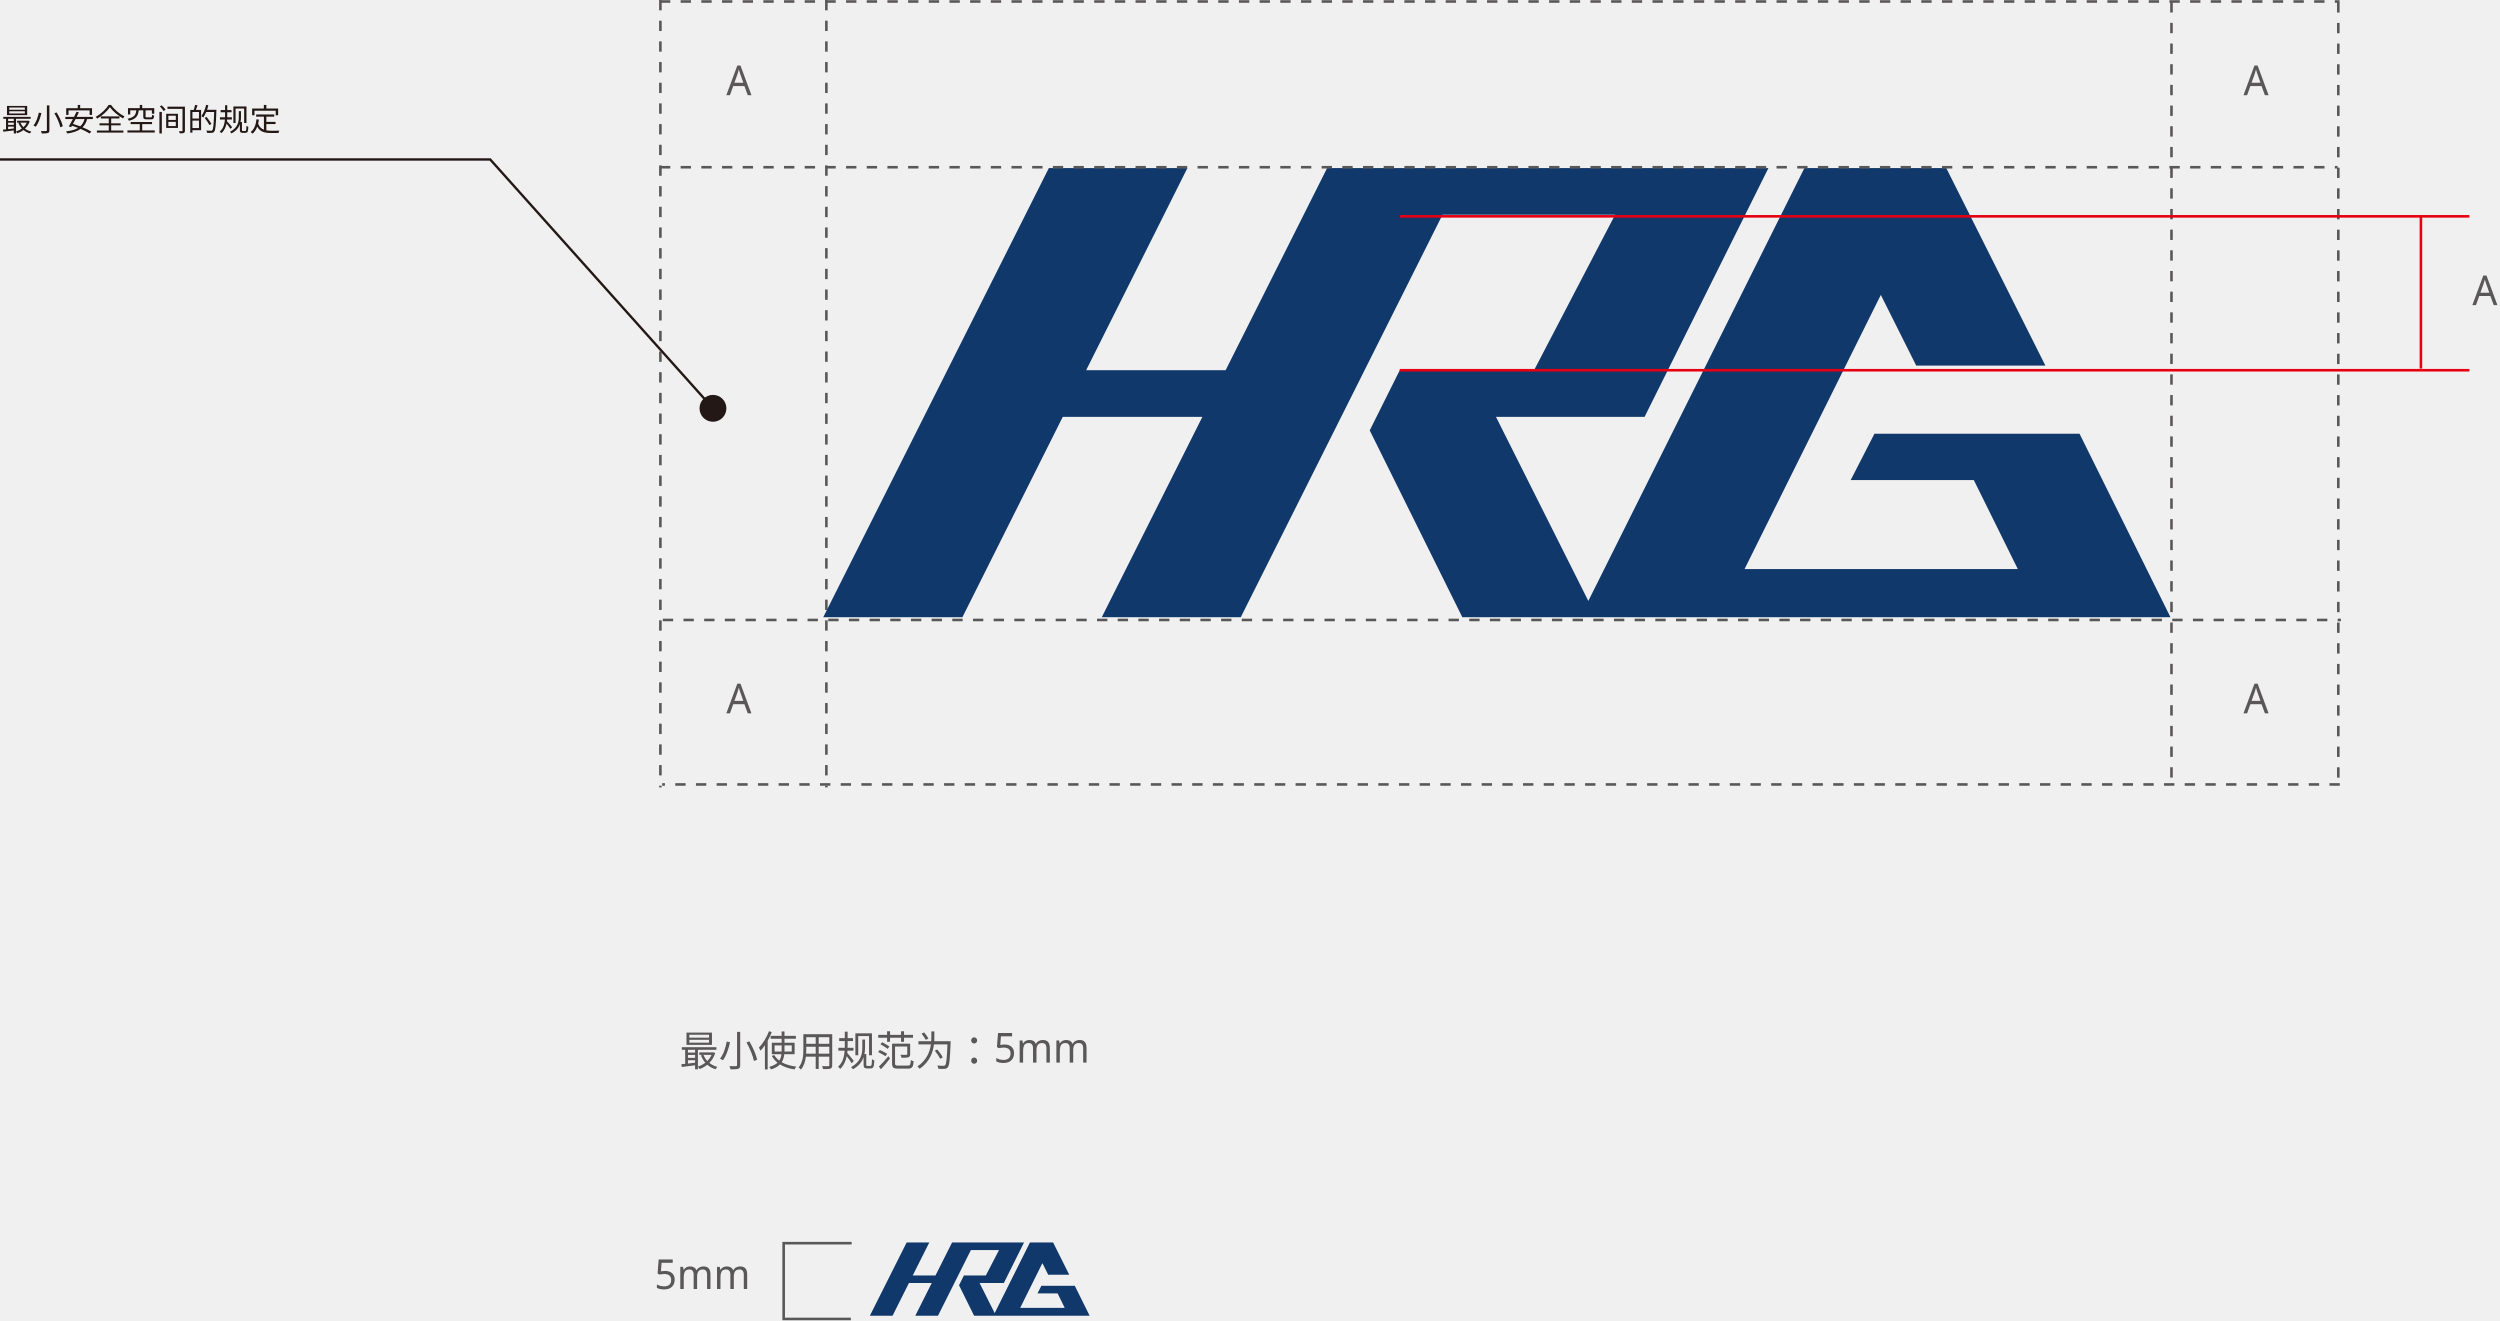
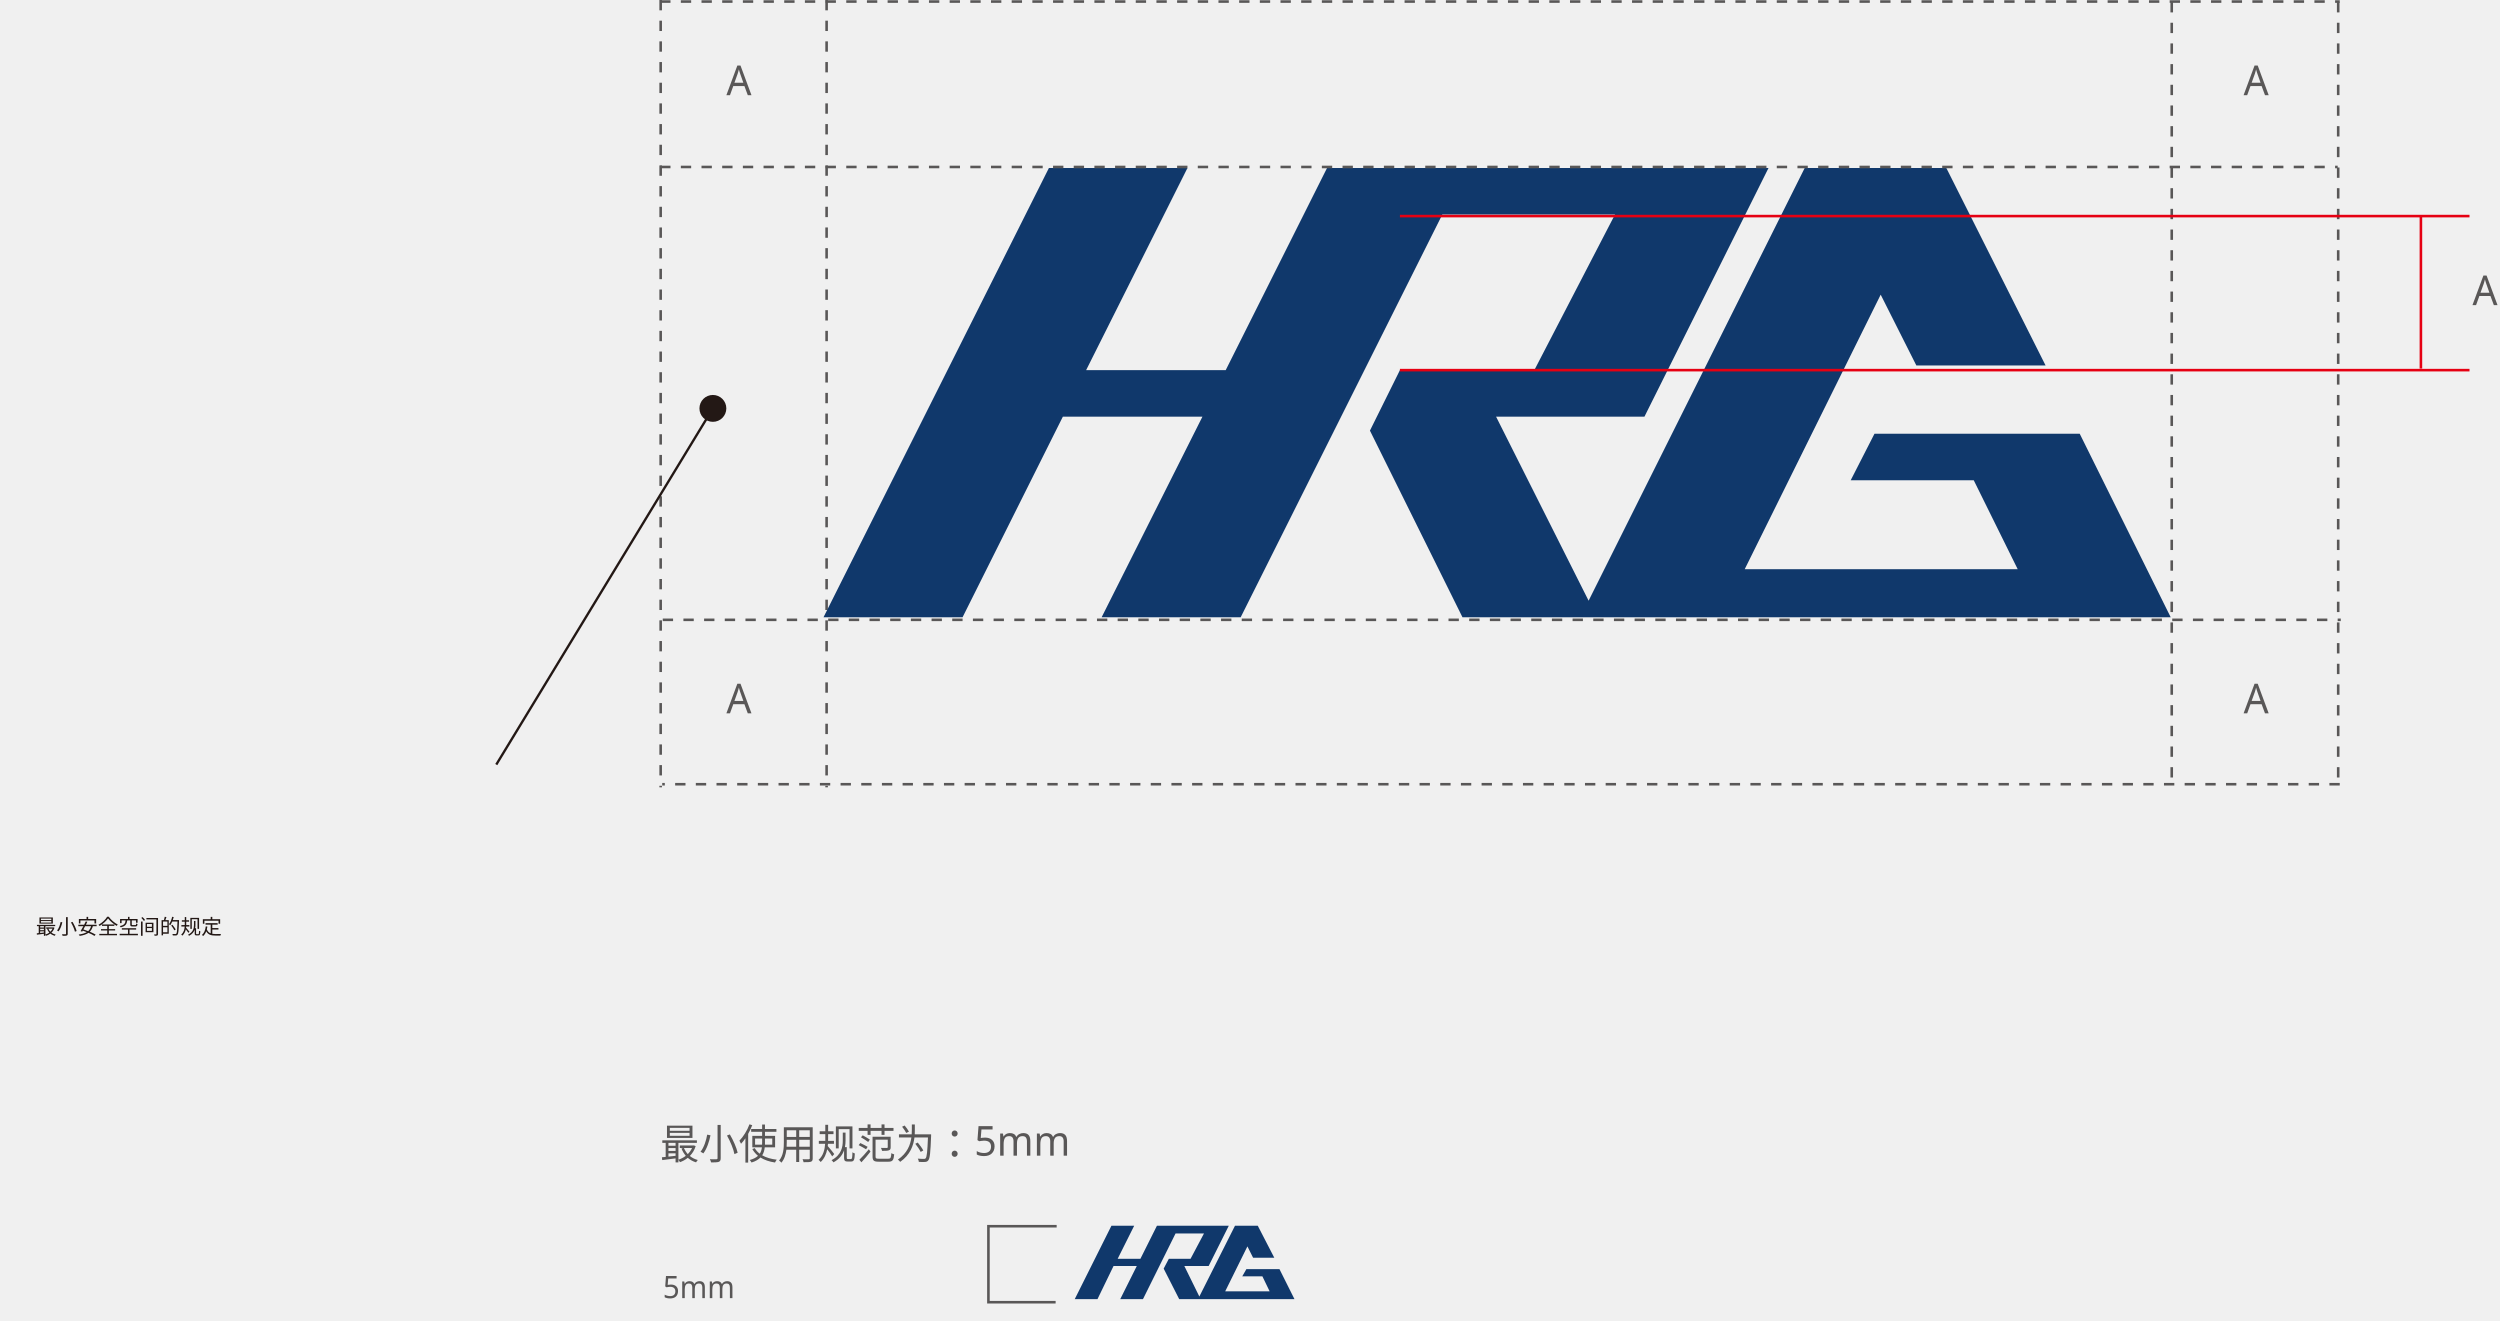
- <svg xmlns="http://www.w3.org/2000/svg" viewBox="0 0 483.62 255.4">
-   <defs>
-     <style>.cls-1,.cls-3,.cls-7,.cls-9{fill:none;}.cls-1,.cls-3{stroke:#595757;}.cls-1,.cls-3,.cls-9{stroke-width:0.5px;}.cls-1{stroke-dasharray:2 2;}.cls-2{fill:#10386b;}.cls-4{fill:#fff;}.cls-5{font-size:8px;fill:#595757;}.cls-5,.cls-6{font-family:MicrosoftYaHei, Microsoft YaHei;}.cls-6{font-size:6px;}.cls-6,.cls-8{fill:#231815;}.cls-7{stroke:#231815;stroke-width:0.46px;}.cls-9{stroke:#e60012;}</style>
-   </defs>
-   <g id="图层_2" data-name="图层 2">
-     <g id="图层_1-2" data-name="图层 1">
-       <line class="cls-1" x1="159.86" x2="159.86" y2="152.32" />
-       <line class="cls-1" x1="127.75" x2="127.75" y2="152.32" />
-       <line class="cls-1" x1="127.67" y1="0.29" x2="452.58" y2="0.29" />
-       <line class="cls-1" x1="420.07" y1="0.42" x2="420.07" y2="152.39" />
-       <line class="cls-1" x1="452.34" y1="0.43" x2="452.34" y2="152.32" />
-       <polygon class="cls-2" points="402.28 83.9 362.61 83.9 358.01 92.87 381.83 92.87 390.34 110.08 337.48 110.08 363.84 57.05 370.69 70.73 395.68 70.73 376.5 32.51 349.06 32.51 307.26 116.25 289.39 80.64 318.14 80.64 342.1 32.51 256.73 32.51 237.09 71.62 210.11 71.62 229.7 32.51 202.9 32.51 159.26 119.39 186.18 119.39 205.59 80.64 232.6 80.64 213.14 119.39 240.03 119.39 279.05 41.54 312.44 41.54 296.76 71.62 270.78 71.62 264.97 83.26 282.88 119.39 419.87 119.39 402.28 83.9" />
-       <polygon class="cls-2" points="207.92 248.74 201.45 248.74 200.7 250.2 204.59 250.2 205.97 253.01 197.35 253.01 201.65 244.35 202.77 246.59 206.84 246.59 203.72 240.35 199.24 240.35 192.42 254.01 189.5 248.2 194.19 248.2 198.1 240.35 184.18 240.35 180.97 246.73 176.57 246.73 179.77 240.35 175.39 240.35 168.27 254.53 172.66 254.53 175.83 248.2 180.24 248.2 177.06 254.53 181.45 254.53 187.82 241.82 193.26 241.82 190.71 246.73 186.47 246.73 185.52 248.63 188.44 254.53 210.79 254.53 207.92 248.74" />
-       <polyline class="cls-3" points="164.75 240.49 151.6 240.49 151.6 255.15 164.6 255.15" />
-       <line class="cls-4" x1="127.67" y1="32.35" x2="452.2" y2="32.35" />
-       <line class="cls-1" x1="127.67" y1="32.35" x2="452.2" y2="32.35" />
-       <line class="cls-4" x1="128.22" y1="119.93" x2="452.84" y2="119.93" />
-       <line class="cls-1" x1="128.22" y1="119.93" x2="452.84" y2="119.93" />
-       <line class="cls-4" x1="452.63" y1="151.75" x2="128.09" y2="151.75" />
-       <line class="cls-1" x1="452.63" y1="151.75" x2="128.09" y2="151.75" />
-       <text class="cls-5" transform="translate(131.45 206.22) scale(0.95 1)">最小使用规范为：5mm</text>
-       <text class="cls-5" transform="translate(478.27 59.03) scale(0.95 1)">A</text>
-       <text class="cls-5" transform="translate(434 18.41) scale(0.95 1)">A</text>
-       <text class="cls-5" transform="translate(140.51 18.41) scale(0.95 1)">A</text>
-       <text class="cls-5" transform="translate(434 137.99) scale(0.95 1)">A</text>
-       <text class="cls-5" transform="translate(140.51 137.99) scale(0.95 1)">A</text>
-       <text class="cls-5" transform="translate(126.6 249.36) scale(0.95 1)">5mm</text>
-       <text class="cls-6" transform="translate(0.29 25.34)">最小安全空间的规定</text>
-       <polyline class="cls-7" points="0 30.85 94.83 30.85 137.92 78.99" />
-       <circle class="cls-8" cx="137.92" cy="78.99" r="2.6" />
-       <line class="cls-9" x1="270.78" y1="71.62" x2="477.7" y2="71.62" />
-       <line class="cls-9" x1="270.78" y1="41.85" x2="477.7" y2="41.85" />
-       <line class="cls-9" x1="468.32" y1="41.87" x2="468.32" y2="71.3" />
+ <svg xmlns="http://www.w3.org/2000/svg" version="1.1" id="图层_1" x="0px" y="0px" viewBox="0 0 483.6 255.4" style="enable-background:new 0 0 483.6 255.4;" xml:space="preserve">
+   <style type="text/css">
+ 	.st0{fill:none;stroke:#595757;stroke-width:0.5;stroke-dasharray:2,2;}
+ 	.st1{fill:#10386B;}
+ 	.st2{fill:none;stroke:#595757;stroke-width:0.5;}
+ 	.st3{fill:none;}
+ 	.st4{fill:#595757;}
+ 	.st5{font-family:'MicrosoftYaHei';}
+ 	.st6{font-size:8px;}
+ 	.st7{font-size:6px;}
+ 	.st8{fill:#231815;}
+ 	.st9{font-size:4px;}
+ 	.st10{fill:none;stroke:#231815;stroke-width:0.46;}
+ 	.st11{fill:none;stroke:#E60012;stroke-width:0.5;}
+ </style>
+   <g id="图层_2">
+     <g id="图层_1-2">
+       <line class="st0" x1="159.9" y1="0" x2="159.9" y2="152.3" />
+       <line class="st0" x1="127.8" y1="0" x2="127.8" y2="152.3" />
+       <line class="st0" x1="127.7" y1="0.3" x2="452.6" y2="0.3" />
+       <line class="st0" x1="420.1" y1="0.4" x2="420.1" y2="152.4" />
+       <line class="st0" x1="452.3" y1="0.4" x2="452.3" y2="152.3" />
+       <polygon class="st1" points="402.3,83.9 362.6,83.9 358,92.9 381.8,92.9 390.3,110.1 337.5,110.1 363.8,57 370.7,70.7 395.7,70.7     376.5,32.5 349.1,32.5 307.3,116.2 289.4,80.6 318.1,80.6 342.1,32.5 256.7,32.5 237.1,71.6 210.1,71.6 229.7,32.5 202.9,32.5     159.3,119.4 186.2,119.4 205.6,80.6 232.6,80.6 213.1,119.4 240,119.4 279,41.5 312.4,41.5 296.8,71.6 270.8,71.6 265,83.3     282.9,119.4 419.9,119.4   " />
+       <polygon class="st1" points="247.5,245.5 241.1,245.5 240.3,246.9 244.2,246.9 245.6,249.8 237,249.8 241.3,241.1 242.4,243.3     246.5,243.3 243.3,237.1 238.9,237.1 232,250.8 229.1,244.9 233.8,244.9 237.7,237.1 223.8,237.1 220.6,243.5 216.2,243.5     219.4,237.1 215,237.1 207.9,251.3 212.3,251.3 215.4,244.9 219.9,244.9 216.7,251.3 221.1,251.3 227.4,238.6 232.9,238.6     230.3,243.5 226.1,243.5 225.1,245.4 228.1,251.3 250.4,251.3   " />
+       <polyline class="st2" points="204.4,237.2 191.2,237.2 191.2,251.9 204.2,251.9   " />
+       <line class="st3" x1="127.7" y1="32.3" x2="452.2" y2="32.3" />
+       <line class="st0" x1="127.7" y1="32.3" x2="452.2" y2="32.3" />
+       <line class="st3" x1="128.2" y1="119.9" x2="452.8" y2="119.9" />
+       <line class="st0" x1="128.2" y1="119.9" x2="452.8" y2="119.9" />
+       <line class="st3" x1="452.6" y1="151.7" x2="128.1" y2="151.7" />
+       <line class="st0" x1="452.6" y1="151.7" x2="128.1" y2="151.7" />
+       <text transform="matrix(0.95 0 0 1 127.67 224.2201)" class="st4 st5 st6">最小使用规范为：5mm</text>
+       <text transform="matrix(0.95 0 0 1 478.2695 59.0301)" class="st4 st5 st6">A</text>
+       <text transform="matrix(0.95 0 0 1 434 18.41)" class="st4 st5 st6">A</text>
+       <text transform="matrix(0.95 0 0 1 140.5098 18.41)" class="st4 st5 st6">A</text>
+       <text transform="matrix(0.95 0 0 1 434 137.9901)" class="st4 st5 st6">A</text>
+       <text transform="matrix(0.95 0 0 1 140.5098 137.9901)" class="st4 st5 st6">A</text>
+       <text transform="matrix(0.95 0 0 1 128.22 251.1095)" class="st4 st5 st7">5mm</text>
+       <text transform="matrix(1 0 0 1 6.9133 180.7134)" class="st8 st5 st9">最小安全空间的规定</text>
+       <line class="st10" x1="96" y1="147.9" x2="137.9" y2="79" />
+       <circle class="st8" cx="137.9" cy="79" r="2.6" />
+       <line class="st11" x1="270.8" y1="71.6" x2="477.7" y2="71.6" />
+       <line class="st11" x1="270.8" y1="41.8" x2="477.7" y2="41.8" />
+       <line class="st11" x1="468.3" y1="41.9" x2="468.3" y2="71.3" />
    </g>
  </g>
</svg>
